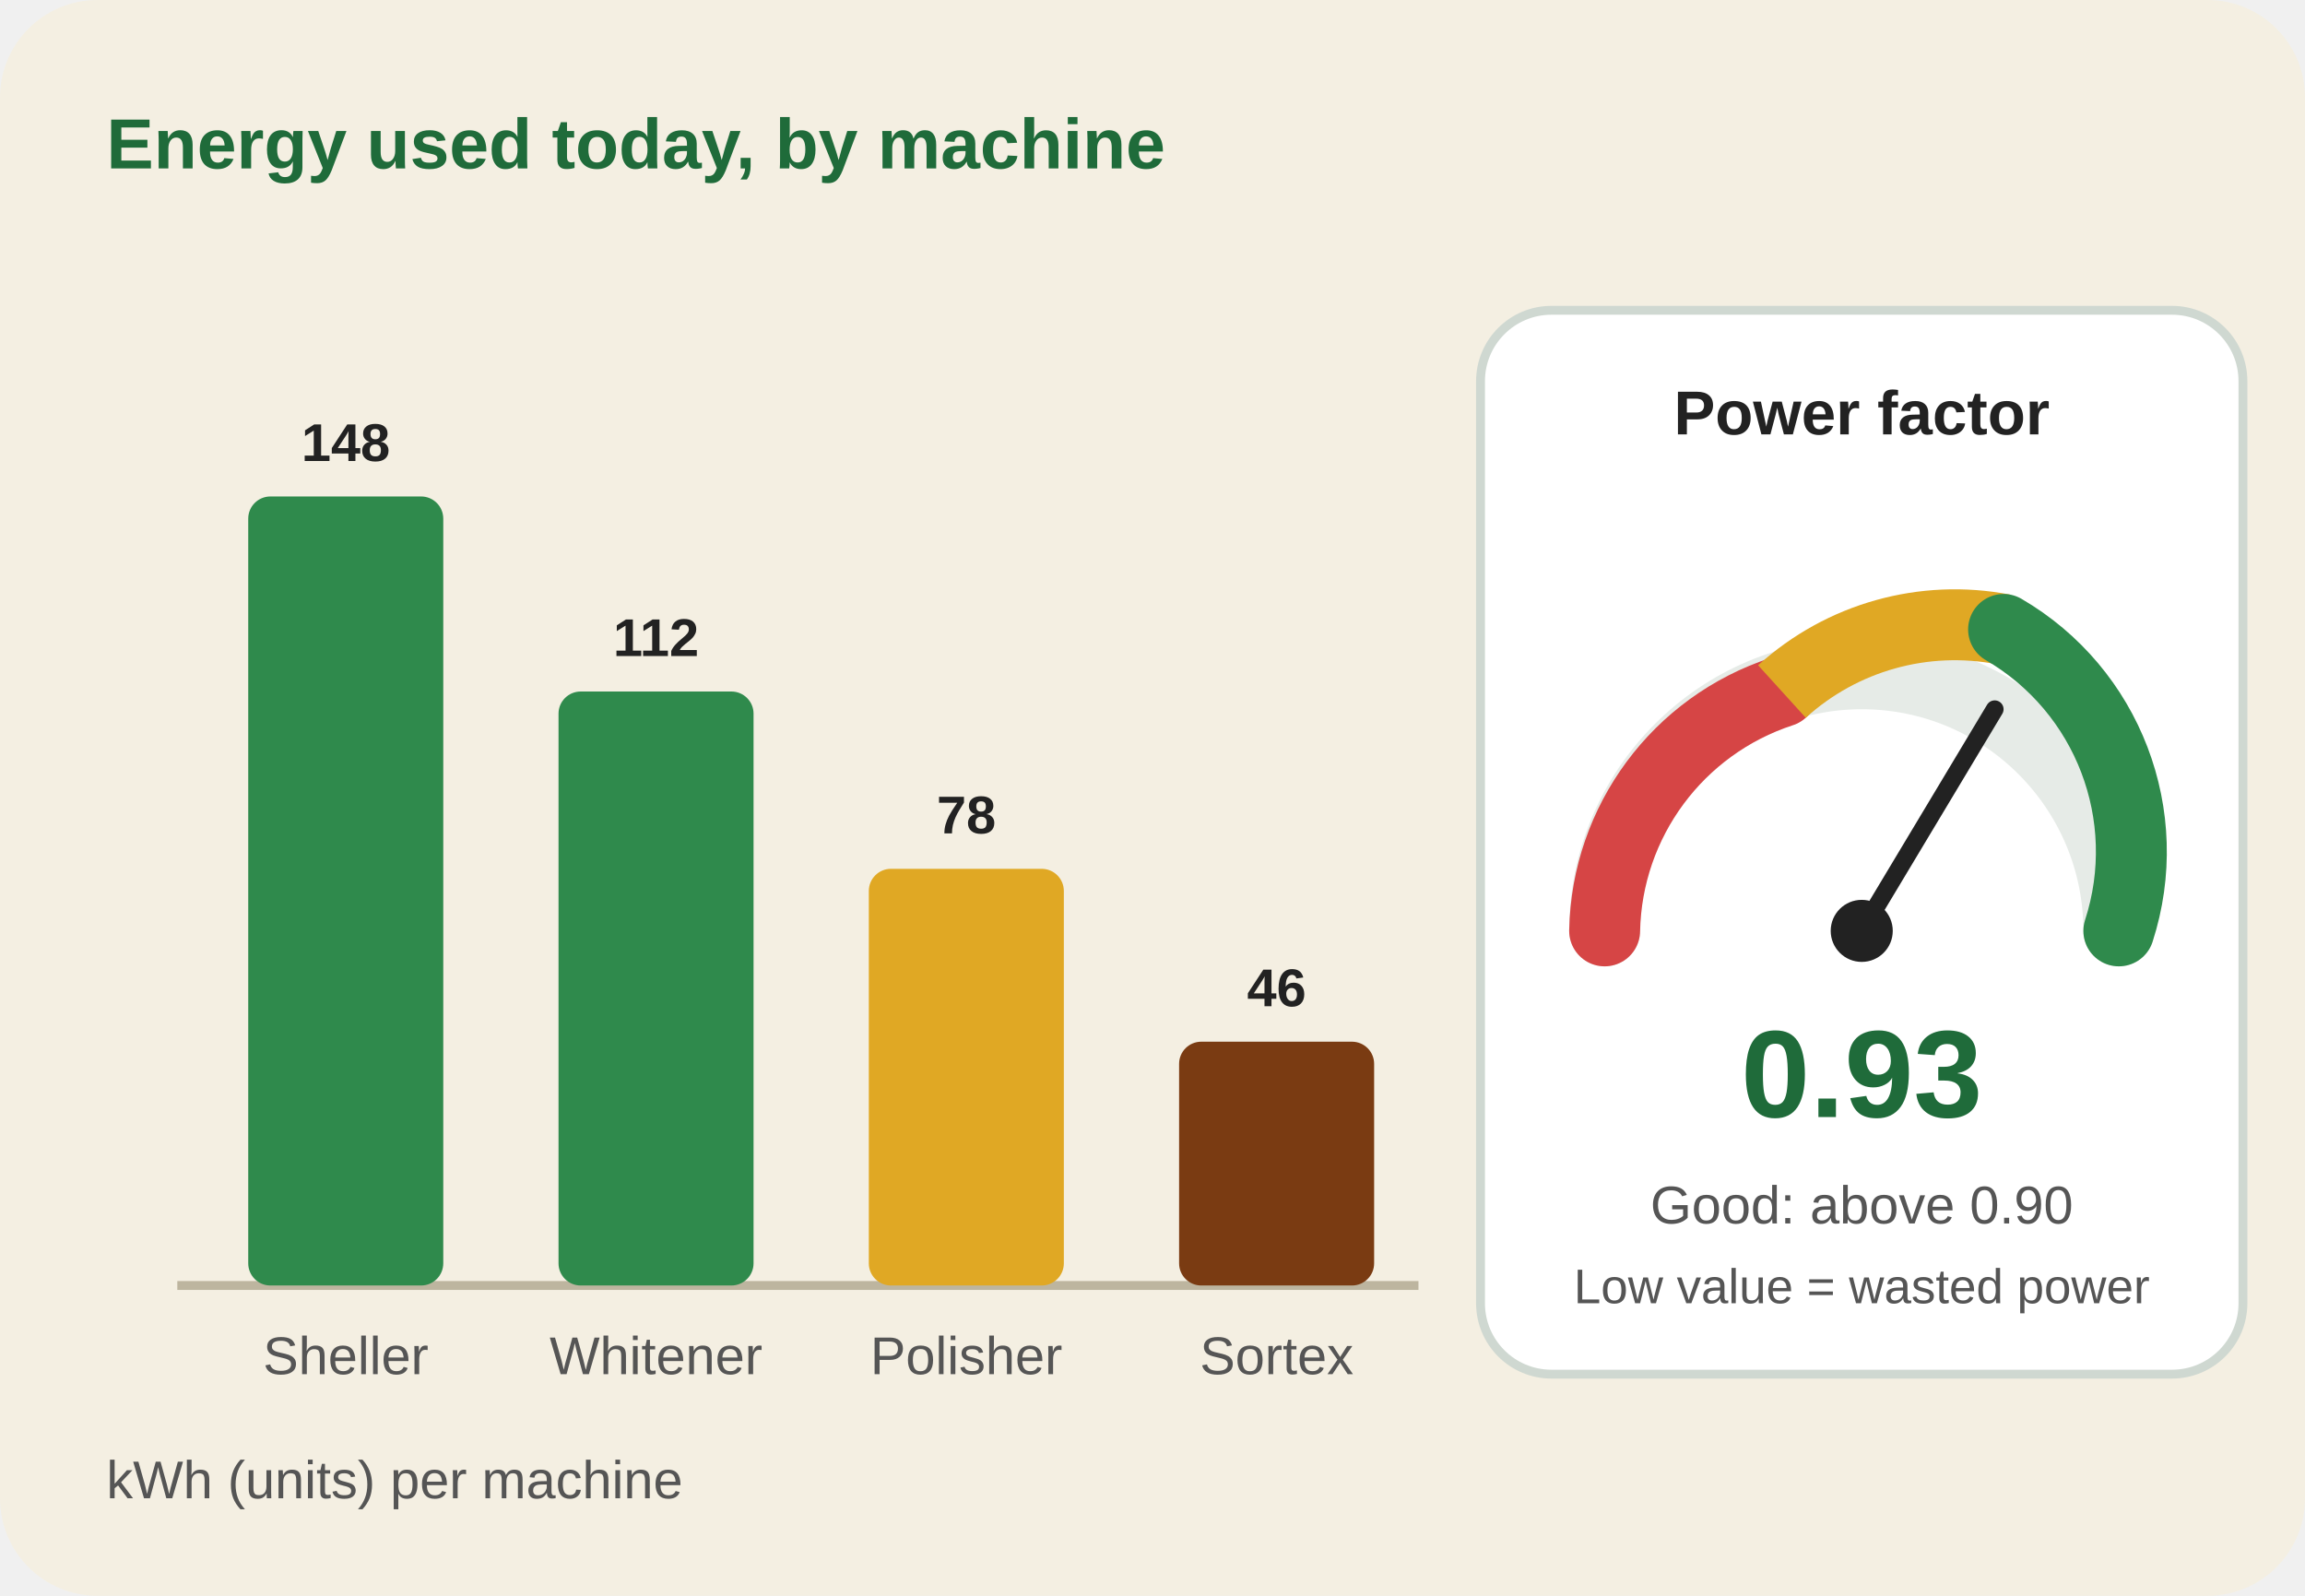
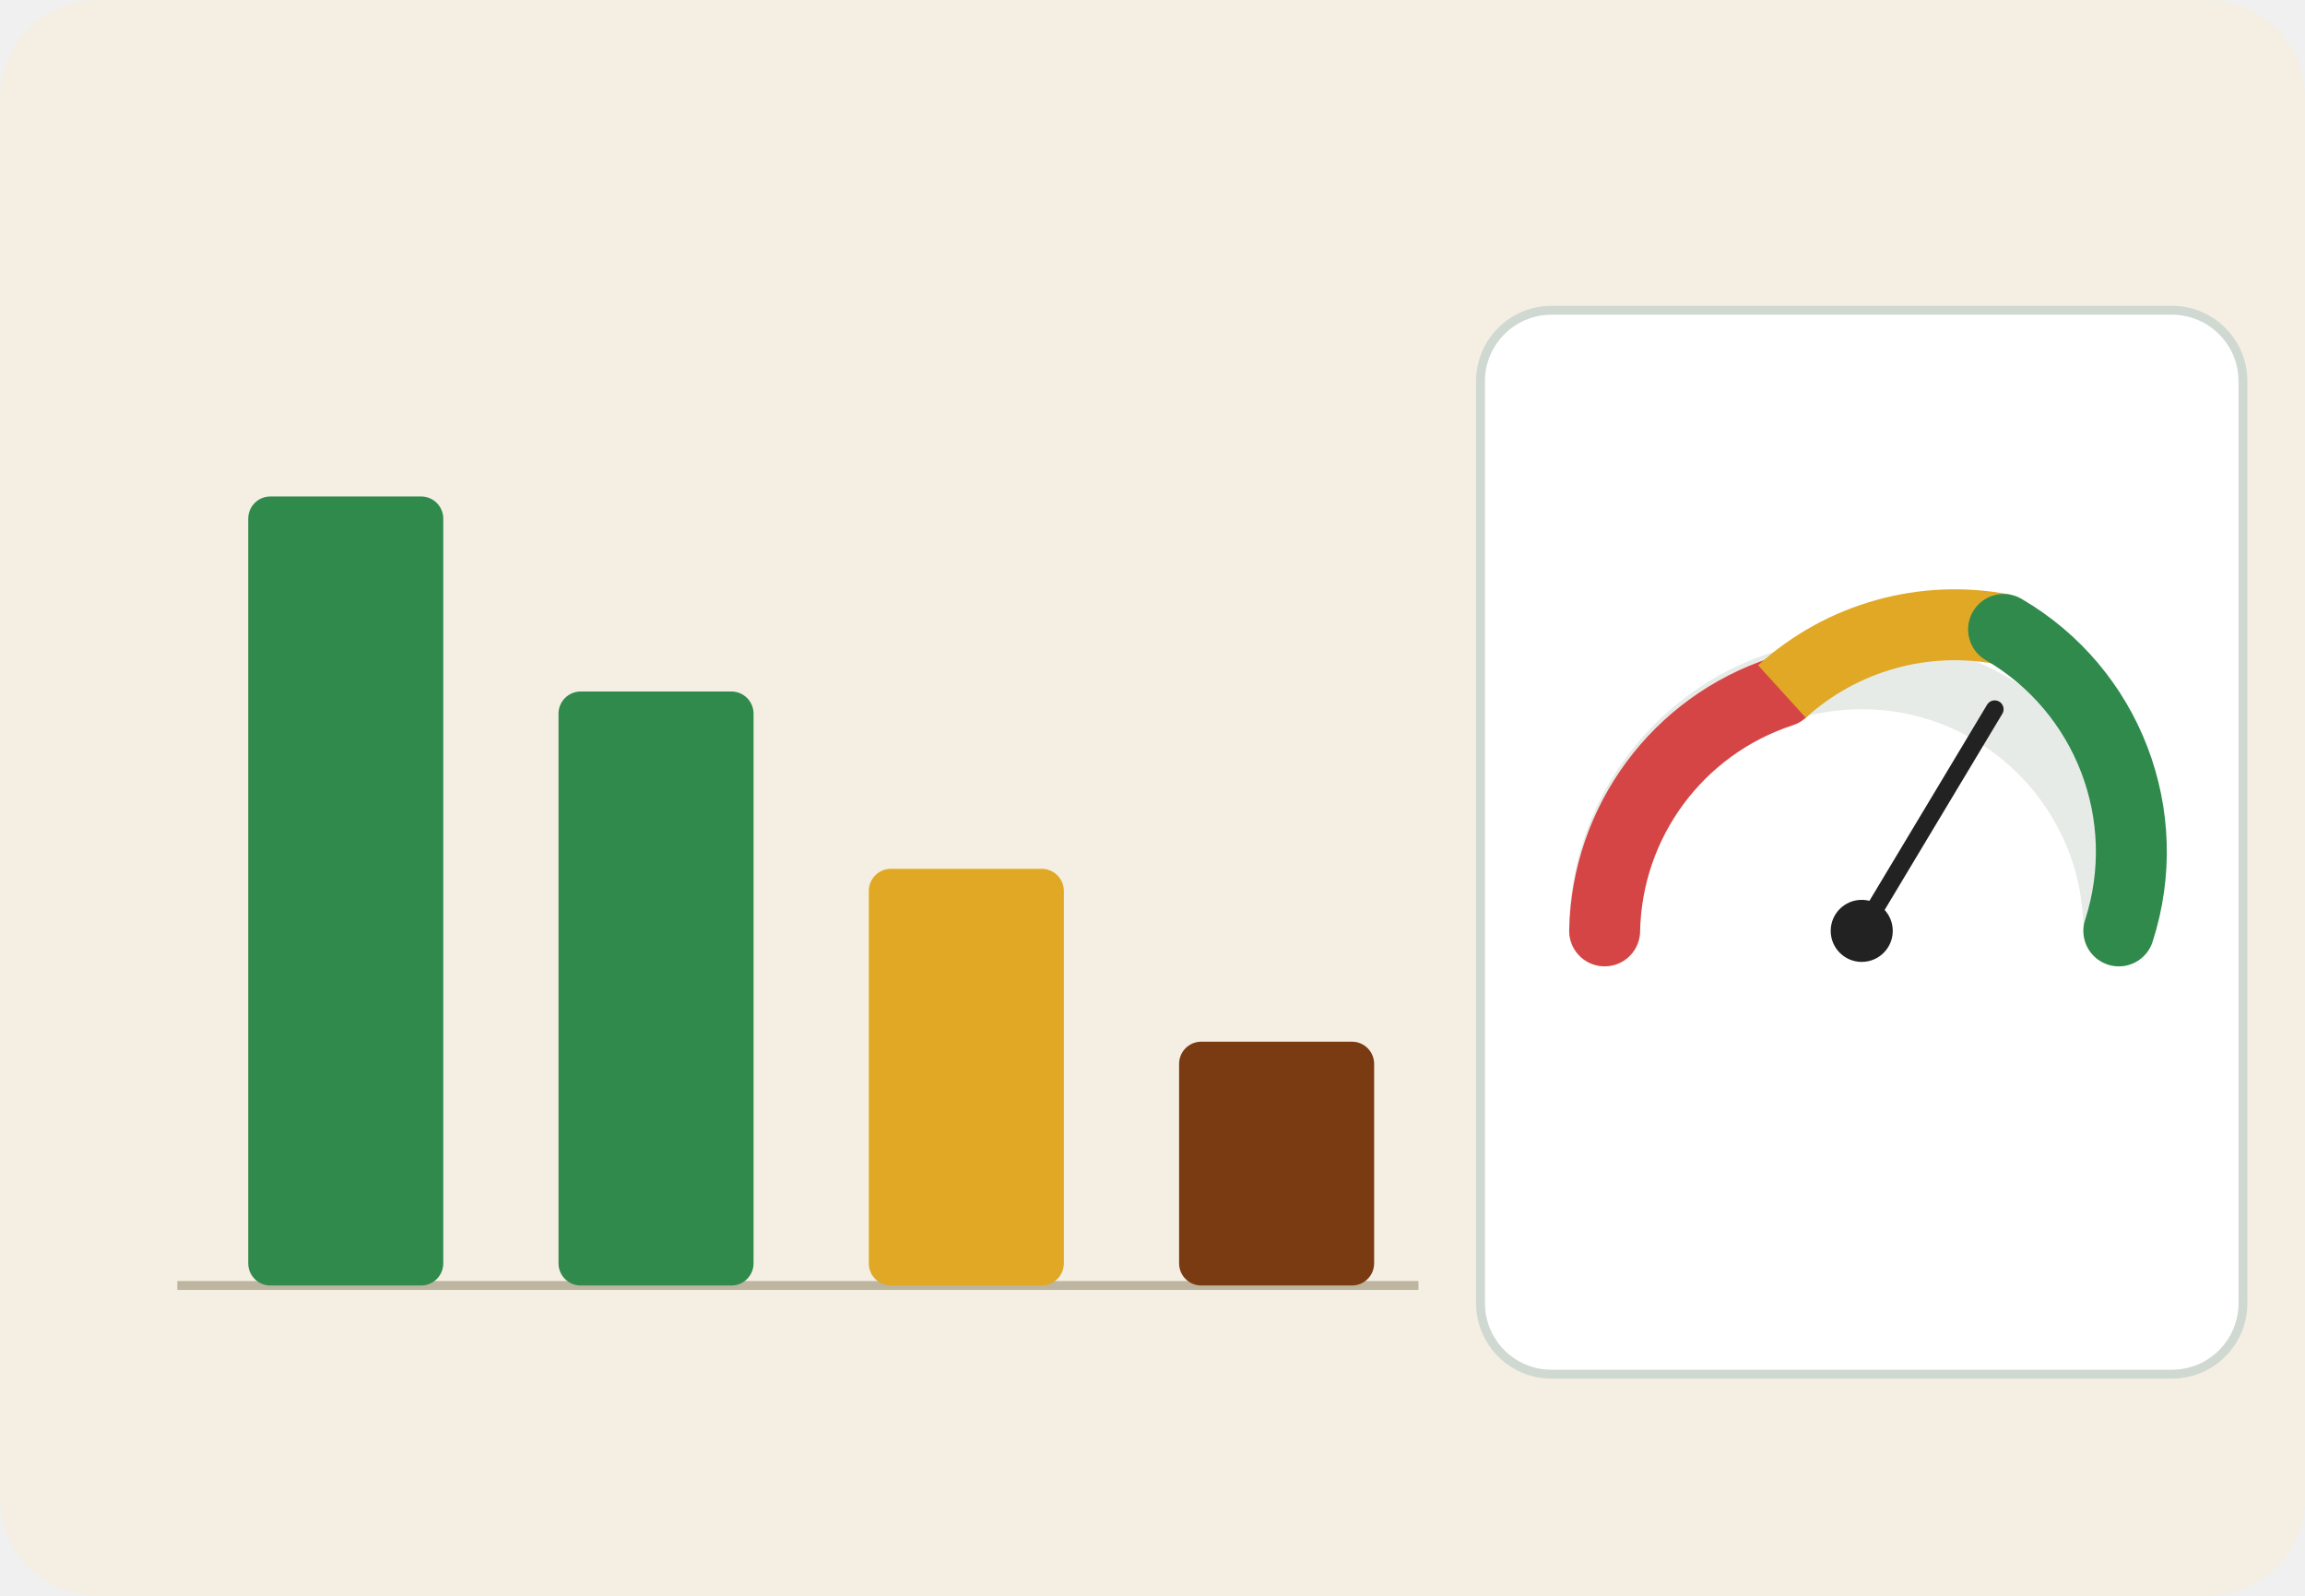
<svg xmlns="http://www.w3.org/2000/svg" viewBox="0 0 520 360" role="img" aria-label="Machine-wise energy use and power factor">
  <rect width="520" height="360" rx="22" fill="#f4efe2" />
  <g font-family="Arial,Helvetica,sans-serif">
-     <text x="24" y="38" font-size="16" font-weight="700" fill="#1f6b3a">Energy used today, by machine</text>
    <line x1="40" y1="290" x2="320" y2="290" stroke="#bdb59f" stroke-width="2" />
    <g text-anchor="middle" font-size="12" fill="#555">
      <rect x="56" y="112" width="44" height="178" rx="5" fill="#2f8a4c" />
-       <text x="78" y="104" font-weight="700" fill="#222">148</text>
-       <text x="78" y="310">Sheller</text>
      <rect x="126" y="156" width="44" height="134" rx="5" fill="#2f8a4c" />
-       <text x="148" y="148" font-weight="700" fill="#222">112</text>
-       <text x="148" y="310">Whitener</text>
      <rect x="196" y="196" width="44" height="94" rx="5" fill="#e0a824" />
-       <text x="218" y="188" font-weight="700" fill="#222">78</text>
-       <text x="218" y="310">Polisher</text>
      <rect x="266" y="235" width="44" height="55" rx="5" fill="#7a3b12" />
-       <text x="288" y="227" font-weight="700" fill="#222">46</text>
-       <text x="288" y="310">Sortex</text>
    </g>
-     <text x="24" y="338" font-size="12" fill="#555">kWh (units) per machine</text>
    <g transform="translate(420 190)">
      <rect x="-86" y="-120" width="172" height="240" rx="16" fill="#fff" stroke="#cfd8d1" stroke-width="2" />
-       <text x="0" y="-92" text-anchor="middle" font-size="14" font-weight="700" fill="#222">Power factor</text>
      <path d="M-58 20 A58 58 0 0 1 58 20" stroke="#e6ebe7" stroke-width="16" fill="none" stroke-linecap="round" />
      <path d="M-58 20 A58 58 0 0 1 -18 -34" stroke="#d64545" stroke-width="16" fill="none" stroke-linecap="round" />
      <path d="M-18 -34 A58 58 0 0 1 32 -48" stroke="#e0a824" stroke-width="16" fill="none" />
      <path d="M32 -48 A58 58 0 0 1 58 20" stroke="#2f8a4c" stroke-width="16" fill="none" stroke-linecap="round" />
      <line x1="0" y1="20" x2="30" y2="-30" stroke="#222" stroke-width="4" stroke-linecap="round" />
      <circle cx="0" cy="20" r="7" fill="#222" />
-       <text x="0" y="62" text-anchor="middle" font-size="28" font-weight="700" fill="#1f6b3a">0.93</text>
-       <text x="0" y="86" text-anchor="middle" font-size="12" fill="#555">Good: above 0.90</text>
-       <text x="0" y="104" text-anchor="middle" font-size="11" fill="#555">Low value = wasted power</text>
    </g>
  </g>
</svg>
